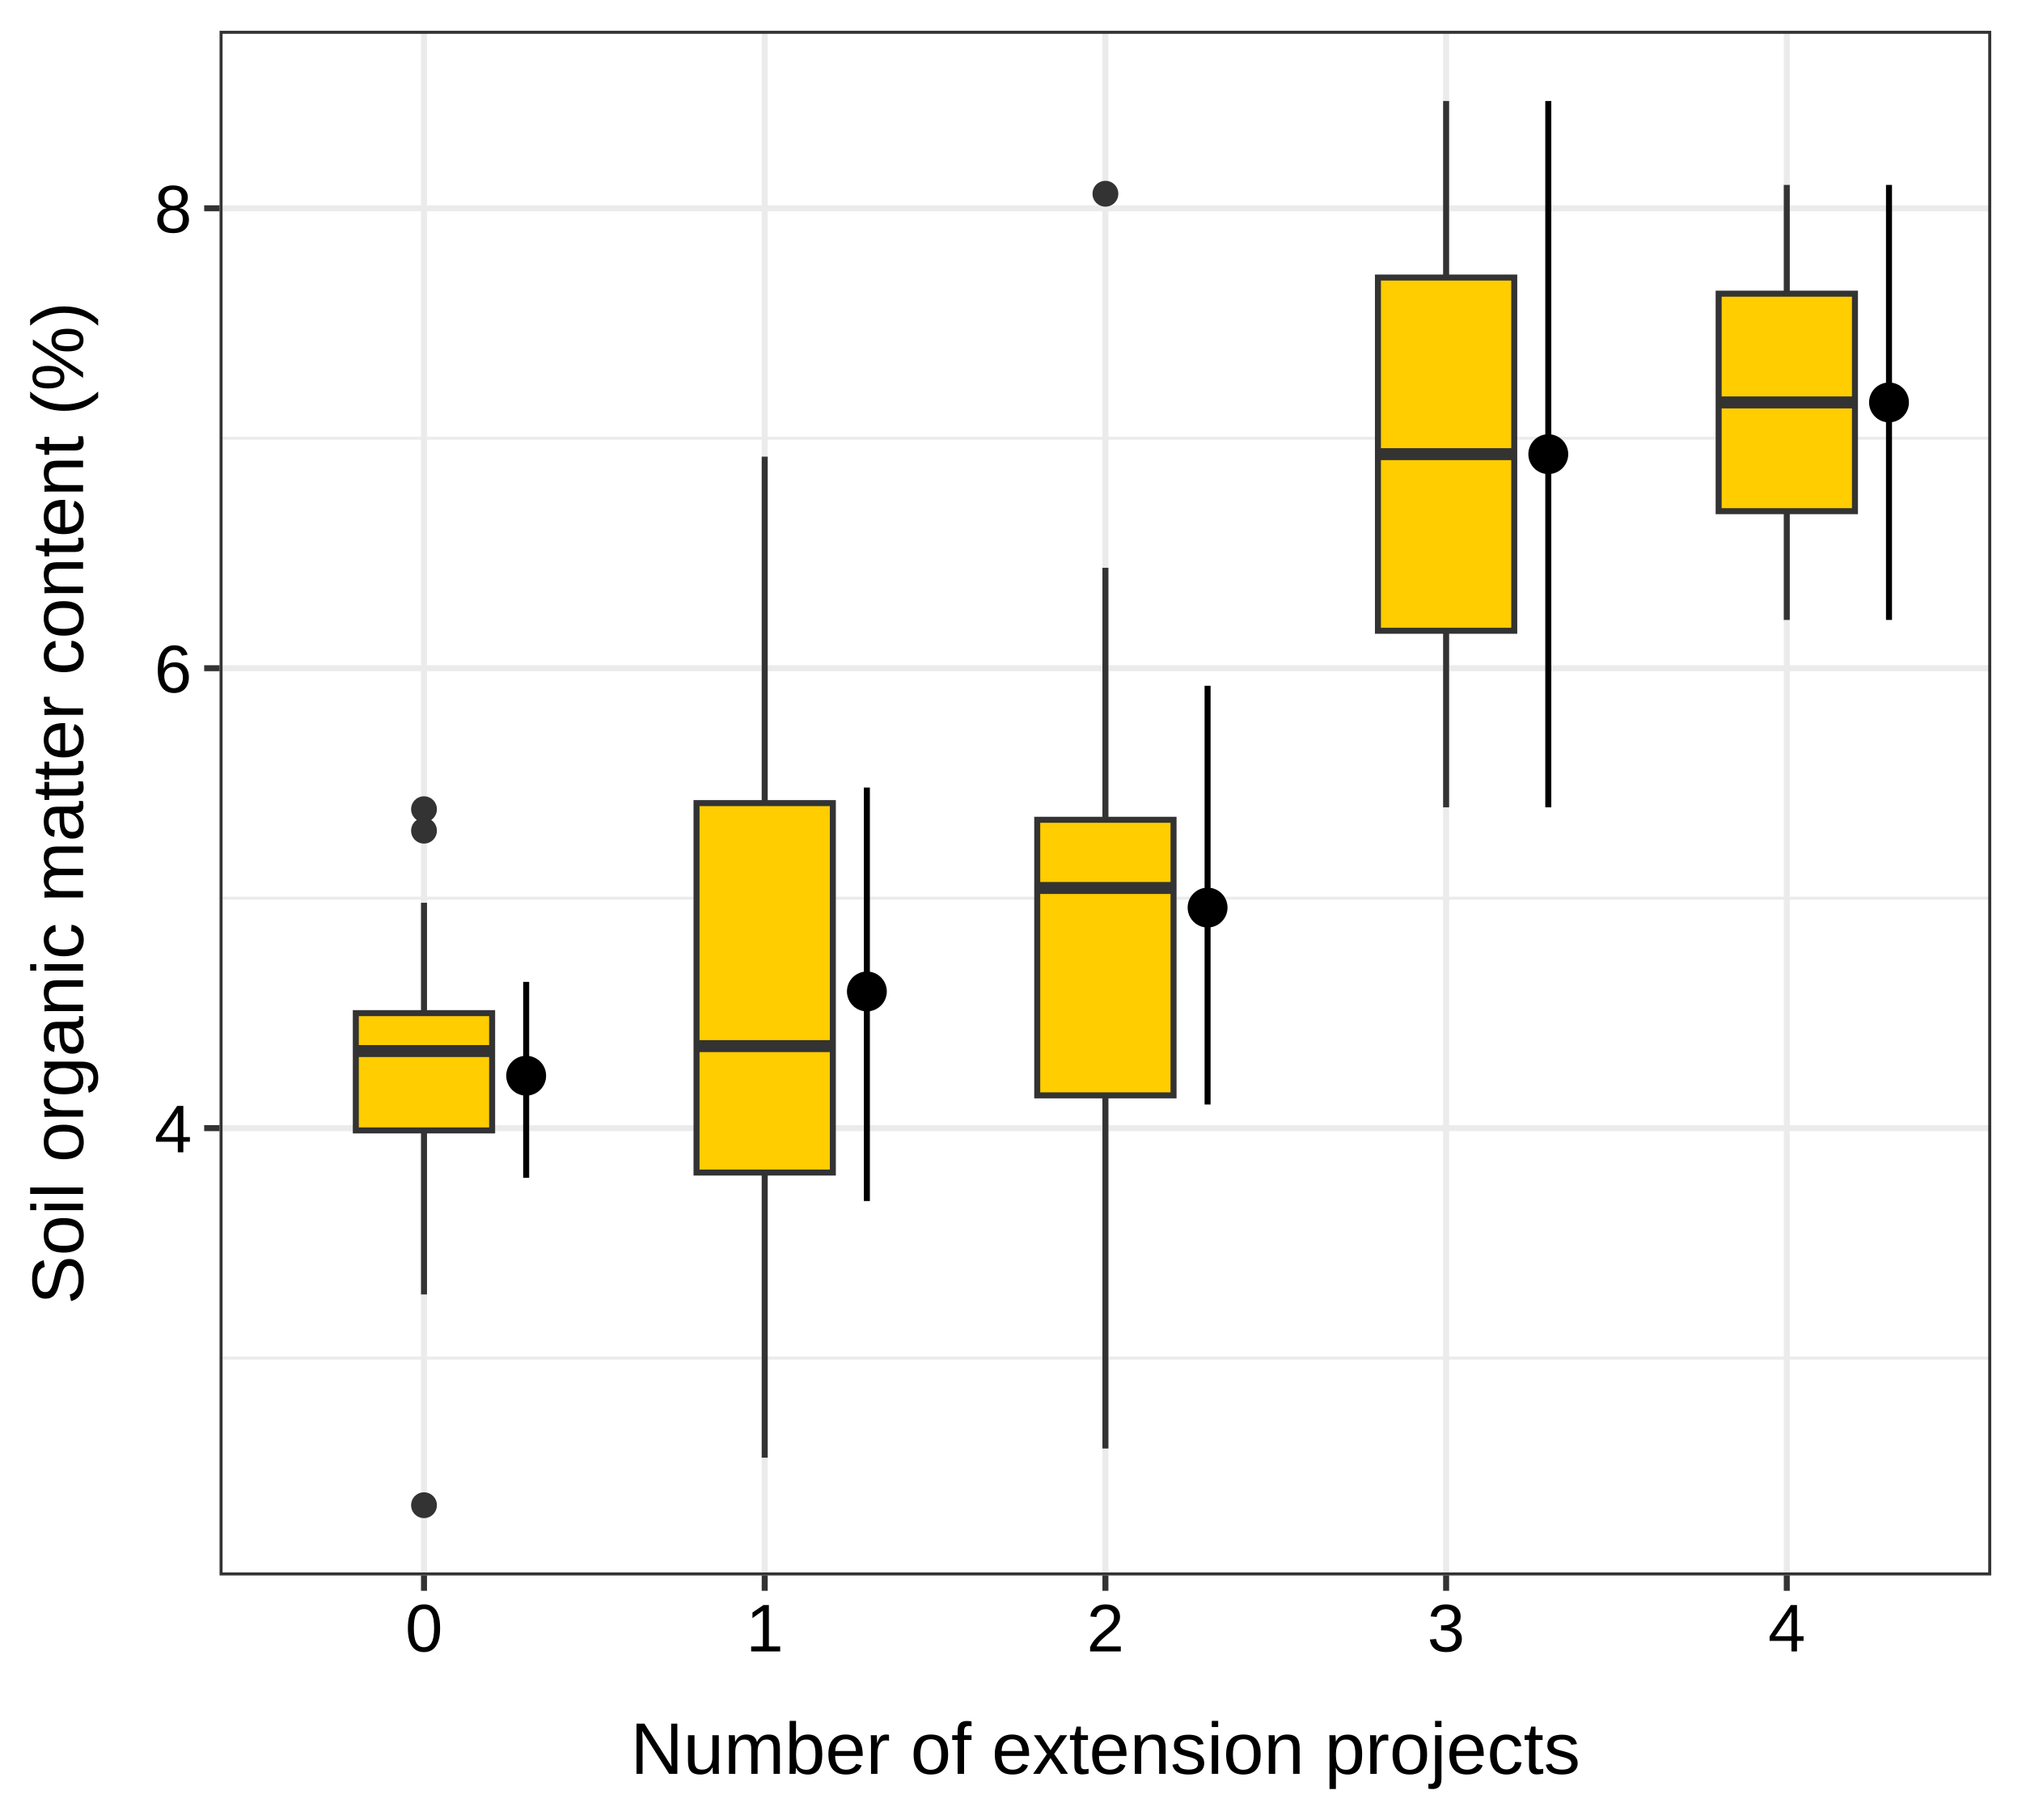
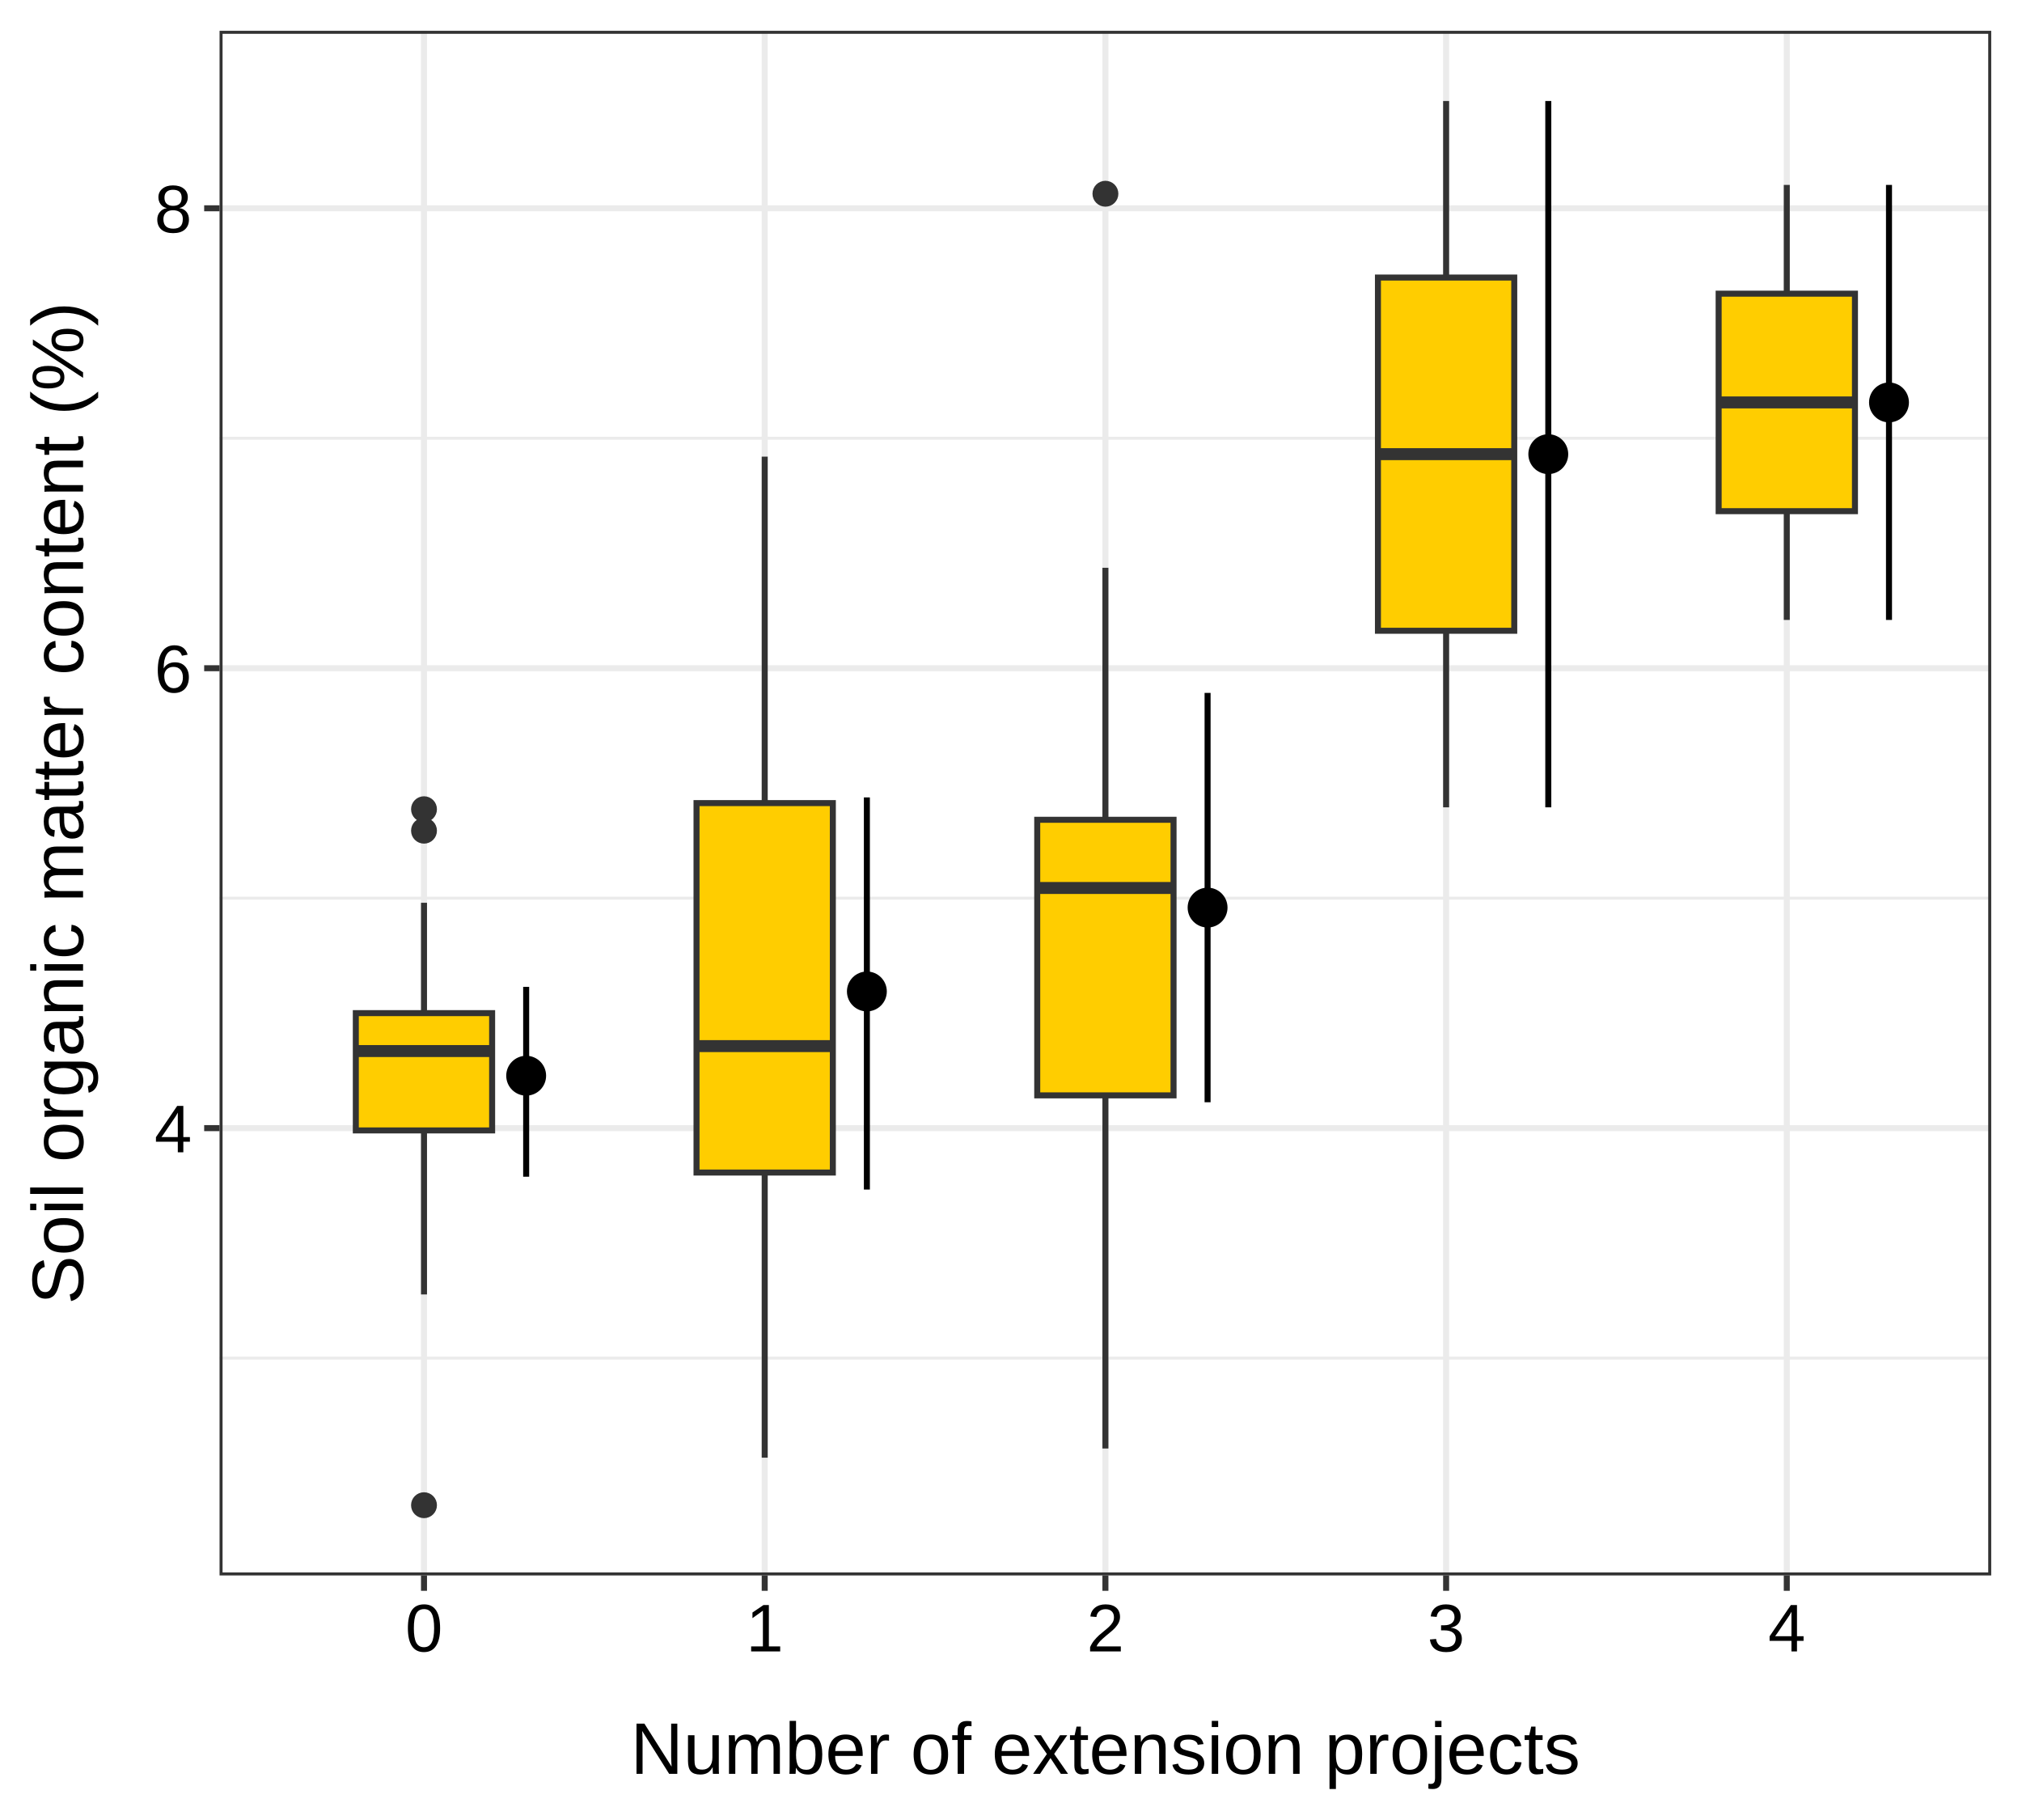
<svg xmlns="http://www.w3.org/2000/svg" width="360.00pt" height="324.00pt" viewBox="0 0 360.00 324.00">
  <g class="svglite">
    <defs>
      <style type="text/css">
    .svglite line, .svglite polyline, .svglite polygon, .svglite path, .svglite rect, .svglite circle {
      fill: none;
      stroke: #000000;
      stroke-linecap: round;
      stroke-linejoin: round;
      stroke-miterlimit: 10.00;
    }
    .svglite text {
      white-space: pre;
    }
    .svglite g.glyphgroup path {
      fill: inherit;
      stroke: none;
    }
  </style>
    </defs>
    <rect width="100%" height="100%" style="stroke: none; fill: #FFFFFF;" />
    <defs>
      <clipPath id="cpMC4wMHwzNjAuMDB8MC4wMHwzMjQuMDA=">
        <rect x="0.00" y="0.00" width="360.00" height="324.00" />
      </clipPath>
    </defs>
    <g clip-path="url(#cpMC4wMHwzNjAuMDB8MC4wMHwzMjQuMDA=)">
      <rect x="0.00" y="0.00" width="360.00" height="324.00" style="stroke-width: 1.07; stroke: #FFFFFF; fill: #FFFFFF;" />
    </g>
    <defs>
      <clipPath id="cpMzkuMDl8MzU0LjUyfDUuNDh8MjgwLjQ2">
        <rect x="39.09" y="5.48" width="315.43" height="274.98" />
      </clipPath>
    </defs>
    <g clip-path="url(#cpMzkuMDl8MzU0LjUyfDUuNDh8MjgwLjQ2)">
      <rect x="39.09" y="5.48" width="315.43" height="274.98" style="stroke-width: 1.07; stroke: none; fill: #FFFFFF;" />
      <polyline points="39.09,241.77 354.52,241.77 " style="stroke-width: 0.53; stroke: #EBEBEB; stroke-linecap: butt;" />
      <polyline points="39.09,159.89 354.52,159.89 " style="stroke-width: 0.53; stroke: #EBEBEB; stroke-linecap: butt;" />
      <polyline points="39.09,78.02 354.52,78.02 " style="stroke-width: 0.53; stroke: #EBEBEB; stroke-linecap: butt;" />
      <polyline points="39.09,200.83 354.52,200.83 " style="stroke-width: 1.07; stroke: #EBEBEB; stroke-linecap: butt;" />
      <polyline points="39.09,118.96 354.52,118.96 " style="stroke-width: 1.07; stroke: #EBEBEB; stroke-linecap: butt;" />
      <polyline points="39.09,37.08 354.52,37.08 " style="stroke-width: 1.07; stroke: #EBEBEB; stroke-linecap: butt;" />
      <polyline points="75.49,280.46 75.49,5.48 " style="stroke-width: 1.07; stroke: #EBEBEB; stroke-linecap: butt;" />
      <polyline points="136.15,280.46 136.15,5.48 " style="stroke-width: 1.07; stroke: #EBEBEB; stroke-linecap: butt;" />
      <polyline points="196.81,280.46 196.81,5.48 " style="stroke-width: 1.07; stroke: #EBEBEB; stroke-linecap: butt;" />
      <polyline points="257.47,280.46 257.47,5.48 " style="stroke-width: 1.07; stroke: #EBEBEB; stroke-linecap: butt;" />
      <polyline points="318.12,280.46 318.12,5.48 " style="stroke-width: 1.07; stroke: #EBEBEB; stroke-linecap: butt;" />
      <circle cx="75.49" cy="144.06" r="1.95" style="stroke-width: 0.71; stroke: #333333; fill: #333333;" />
      <circle cx="75.49" cy="147.88" r="1.95" style="stroke-width: 0.71; stroke: #333333; fill: #333333;" />
      <circle cx="75.49" cy="267.96" r="1.95" style="stroke-width: 0.71; stroke: #333333; fill: #333333;" />
      <line x1="75.49" y1="180.36" x2="75.49" y2="160.71" style="stroke-width: 1.07; stroke: #333333; stroke-linecap: butt;" />
      <line x1="75.49" y1="201.24" x2="75.49" y2="230.44" style="stroke-width: 1.07; stroke: #333333; stroke-linecap: butt;" />
      <polygon points="63.35,180.36 63.35,201.24 87.62,201.24 87.62,180.36 63.35,180.36 " style="stroke-width: 1.07; stroke: #333333; stroke-linecap: butt; stroke-linejoin: miter; fill: #FFCD00;" />
      <line x1="63.35" y1="187.11" x2="87.62" y2="187.11" style="stroke-width: 2.13; stroke: #333333; stroke-linecap: butt; stroke-linejoin: miter;" />
      <line x1="136.15" y1="142.97" x2="136.15" y2="81.29" style="stroke-width: 1.07; stroke: #333333; stroke-linecap: butt;" />
      <line x1="136.15" y1="208.74" x2="136.15" y2="259.50" style="stroke-width: 1.07; stroke: #333333; stroke-linecap: butt;" />
      <polygon points="124.01,142.97 124.01,208.74 148.28,208.74 148.28,142.97 124.01,142.97 " style="stroke-width: 1.07; stroke: #333333; stroke-linecap: butt; stroke-linejoin: miter; fill: #FFCD00;" />
      <line x1="124.01" y1="186.23" x2="148.28" y2="186.23" style="stroke-width: 2.13; stroke: #333333; stroke-linecap: butt; stroke-linejoin: miter;" />
      <circle cx="196.81" cy="34.49" r="1.95" style="stroke-width: 0.71; stroke: #333333; fill: #333333;" />
      <line x1="196.81" y1="145.94" x2="196.81" y2="101.08" style="stroke-width: 1.07; stroke: #333333; stroke-linecap: butt;" />
      <line x1="196.81" y1="195.00" x2="196.81" y2="257.87" style="stroke-width: 1.07; stroke: #333333; stroke-linecap: butt;" />
      <polygon points="184.67,145.94 184.67,195.00 208.94,195.00 208.94,145.94 184.67,145.94 " style="stroke-width: 1.07; stroke: #333333; stroke-linecap: butt; stroke-linejoin: miter; fill: #FFCD00;" />
      <line x1="184.67" y1="158.08" x2="208.94" y2="158.08" style="stroke-width: 2.13; stroke: #333333; stroke-linecap: butt; stroke-linejoin: miter;" />
      <line x1="257.47" y1="49.41" x2="257.47" y2="17.98" style="stroke-width: 1.07; stroke: #333333; stroke-linecap: butt;" />
      <line x1="257.47" y1="112.29" x2="257.47" y2="143.72" style="stroke-width: 1.07; stroke: #333333; stroke-linecap: butt;" />
      <polygon points="245.33,49.41 245.33,112.29 269.60,112.29 269.60,49.41 245.33,49.41 " style="stroke-width: 1.07; stroke: #333333; stroke-linecap: butt; stroke-linejoin: miter; fill: #FFCD00;" />
      <line x1="245.33" y1="80.85" x2="269.60" y2="80.85" style="stroke-width: 2.13; stroke: #333333; stroke-linecap: butt; stroke-linejoin: miter;" />
      <line x1="318.12" y1="52.28" x2="318.12" y2="32.92" style="stroke-width: 1.07; stroke: #333333; stroke-linecap: butt;" />
      <line x1="318.12" y1="91.00" x2="318.12" y2="110.36" style="stroke-width: 1.07; stroke: #333333; stroke-linecap: butt;" />
      <polygon points="305.99,52.28 305.99,91.00 330.26,91.00 330.26,52.28 305.99,52.28 " style="stroke-width: 1.07; stroke: #333333; stroke-linecap: butt; stroke-linejoin: miter; fill: #FFCD00;" />
      <line x1="305.99" y1="71.64" x2="330.26" y2="71.64" style="stroke-width: 2.13; stroke: #333333; stroke-linecap: butt; stroke-linejoin: miter;" />
-       <line x1="93.68" y1="209.67" x2="93.68" y2="174.80" style="stroke-width: 1.07; stroke-linecap: butt;" />
-       <line x1="154.34" y1="213.81" x2="154.34" y2="140.20" style="stroke-width: 1.07; stroke-linecap: butt;" />
-       <line x1="215.00" y1="196.63" x2="215.00" y2="122.08" style="stroke-width: 1.07; stroke-linecap: butt;" />
+       <line x1="93.68" y1="209.48" x2="93.68" y2="175.68" style="stroke-width: 1.07; stroke-linecap: butt;" />
+       <line x1="154.34" y1="211.77" x2="154.34" y2="141.96" style="stroke-width: 1.07; stroke-linecap: butt;" />
+       <line x1="215.00" y1="196.22" x2="215.00" y2="123.35" style="stroke-width: 1.07; stroke-linecap: butt;" />
      <line x1="275.66" y1="143.72" x2="275.66" y2="17.98" style="stroke-width: 1.07; stroke-linecap: butt;" />
      <line x1="336.32" y1="110.36" x2="336.32" y2="32.92" style="stroke-width: 1.07; stroke-linecap: butt;" />
      <circle cx="93.68" cy="191.50" r="2.84" style="stroke-width: 1.42; fill: #000000;" />
      <circle cx="154.34" cy="176.50" r="2.84" style="stroke-width: 1.42; fill: #000000;" />
      <circle cx="215.00" cy="161.57" r="2.84" style="stroke-width: 1.42; fill: #000000;" />
      <circle cx="275.66" cy="80.85" r="2.84" style="stroke-width: 1.42; fill: #000000;" />
      <circle cx="336.32" cy="71.64" r="2.84" style="stroke-width: 1.42; fill: #000000;" />
      <rect x="39.09" y="5.48" width="315.43" height="274.98" style="stroke-width: 1.07; stroke: #333333;" />
    </g>
    <g clip-path="url(#cpMC4wMHwzNjAuMDB8MC4wMHwzMjQuMDA=)">
      <text x="34.16" y="205.13" text-anchor="end" style="font-size: 12.00px; font-family: &quot;Arial&quot;;" textLength="6.67px" lengthAdjust="spacingAndGlyphs">4</text>
      <text x="34.16" y="123.25" text-anchor="end" style="font-size: 12.00px; font-family: &quot;Arial&quot;;" textLength="6.67px" lengthAdjust="spacingAndGlyphs">6</text>
      <text x="34.16" y="41.38" text-anchor="end" style="font-size: 12.00px; font-family: &quot;Arial&quot;;" textLength="6.67px" lengthAdjust="spacingAndGlyphs">8</text>
      <polyline points="36.35,200.83 39.09,200.83 " style="stroke-width: 1.07; stroke: #333333; stroke-linecap: butt;" />
      <polyline points="36.35,118.96 39.09,118.96 " style="stroke-width: 1.07; stroke: #333333; stroke-linecap: butt;" />
      <polyline points="36.35,37.08 39.09,37.08 " style="stroke-width: 1.07; stroke: #333333; stroke-linecap: butt;" />
      <polyline points="75.49,283.20 75.49,280.46 " style="stroke-width: 1.07; stroke: #333333; stroke-linecap: butt;" />
      <polyline points="136.15,283.20 136.15,280.46 " style="stroke-width: 1.07; stroke: #333333; stroke-linecap: butt;" />
      <polyline points="196.81,283.20 196.81,280.46 " style="stroke-width: 1.07; stroke: #333333; stroke-linecap: butt;" />
      <polyline points="257.47,283.20 257.47,280.46 " style="stroke-width: 1.07; stroke: #333333; stroke-linecap: butt;" />
      <polyline points="318.12,283.20 318.12,280.46 " style="stroke-width: 1.07; stroke: #333333; stroke-linecap: butt;" />
      <text x="75.49" y="293.99" text-anchor="middle" style="font-size: 12.00px; font-family: &quot;Arial&quot;;" textLength="6.67px" lengthAdjust="spacingAndGlyphs">0</text>
      <text x="136.15" y="293.99" text-anchor="middle" style="font-size: 12.00px; font-family: &quot;Arial&quot;;" textLength="6.67px" lengthAdjust="spacingAndGlyphs">1</text>
      <text x="196.81" y="293.99" text-anchor="middle" style="font-size: 12.00px; font-family: &quot;Arial&quot;;" textLength="6.67px" lengthAdjust="spacingAndGlyphs">2</text>
      <text x="257.47" y="293.99" text-anchor="middle" style="font-size: 12.00px; font-family: &quot;Arial&quot;;" textLength="6.67px" lengthAdjust="spacingAndGlyphs">3</text>
      <text x="318.12" y="293.99" text-anchor="middle" style="font-size: 12.00px; font-family: &quot;Arial&quot;;" textLength="6.67px" lengthAdjust="spacingAndGlyphs">4</text>
      <text x="196.81" y="315.78" text-anchor="middle" style="font-size: 13.00px; font-family: &quot;Arial&quot;;" textLength="169.12px" lengthAdjust="spacingAndGlyphs">Number of extension projects</text>
      <text transform="translate(14.79,142.97) rotate(-90)" text-anchor="middle" style="font-size: 13.00px; font-family: &quot;Arial&quot;;" textLength="178.50px" lengthAdjust="spacingAndGlyphs">Soil organic matter content (%)</text>
    </g>
  </g>
</svg>
